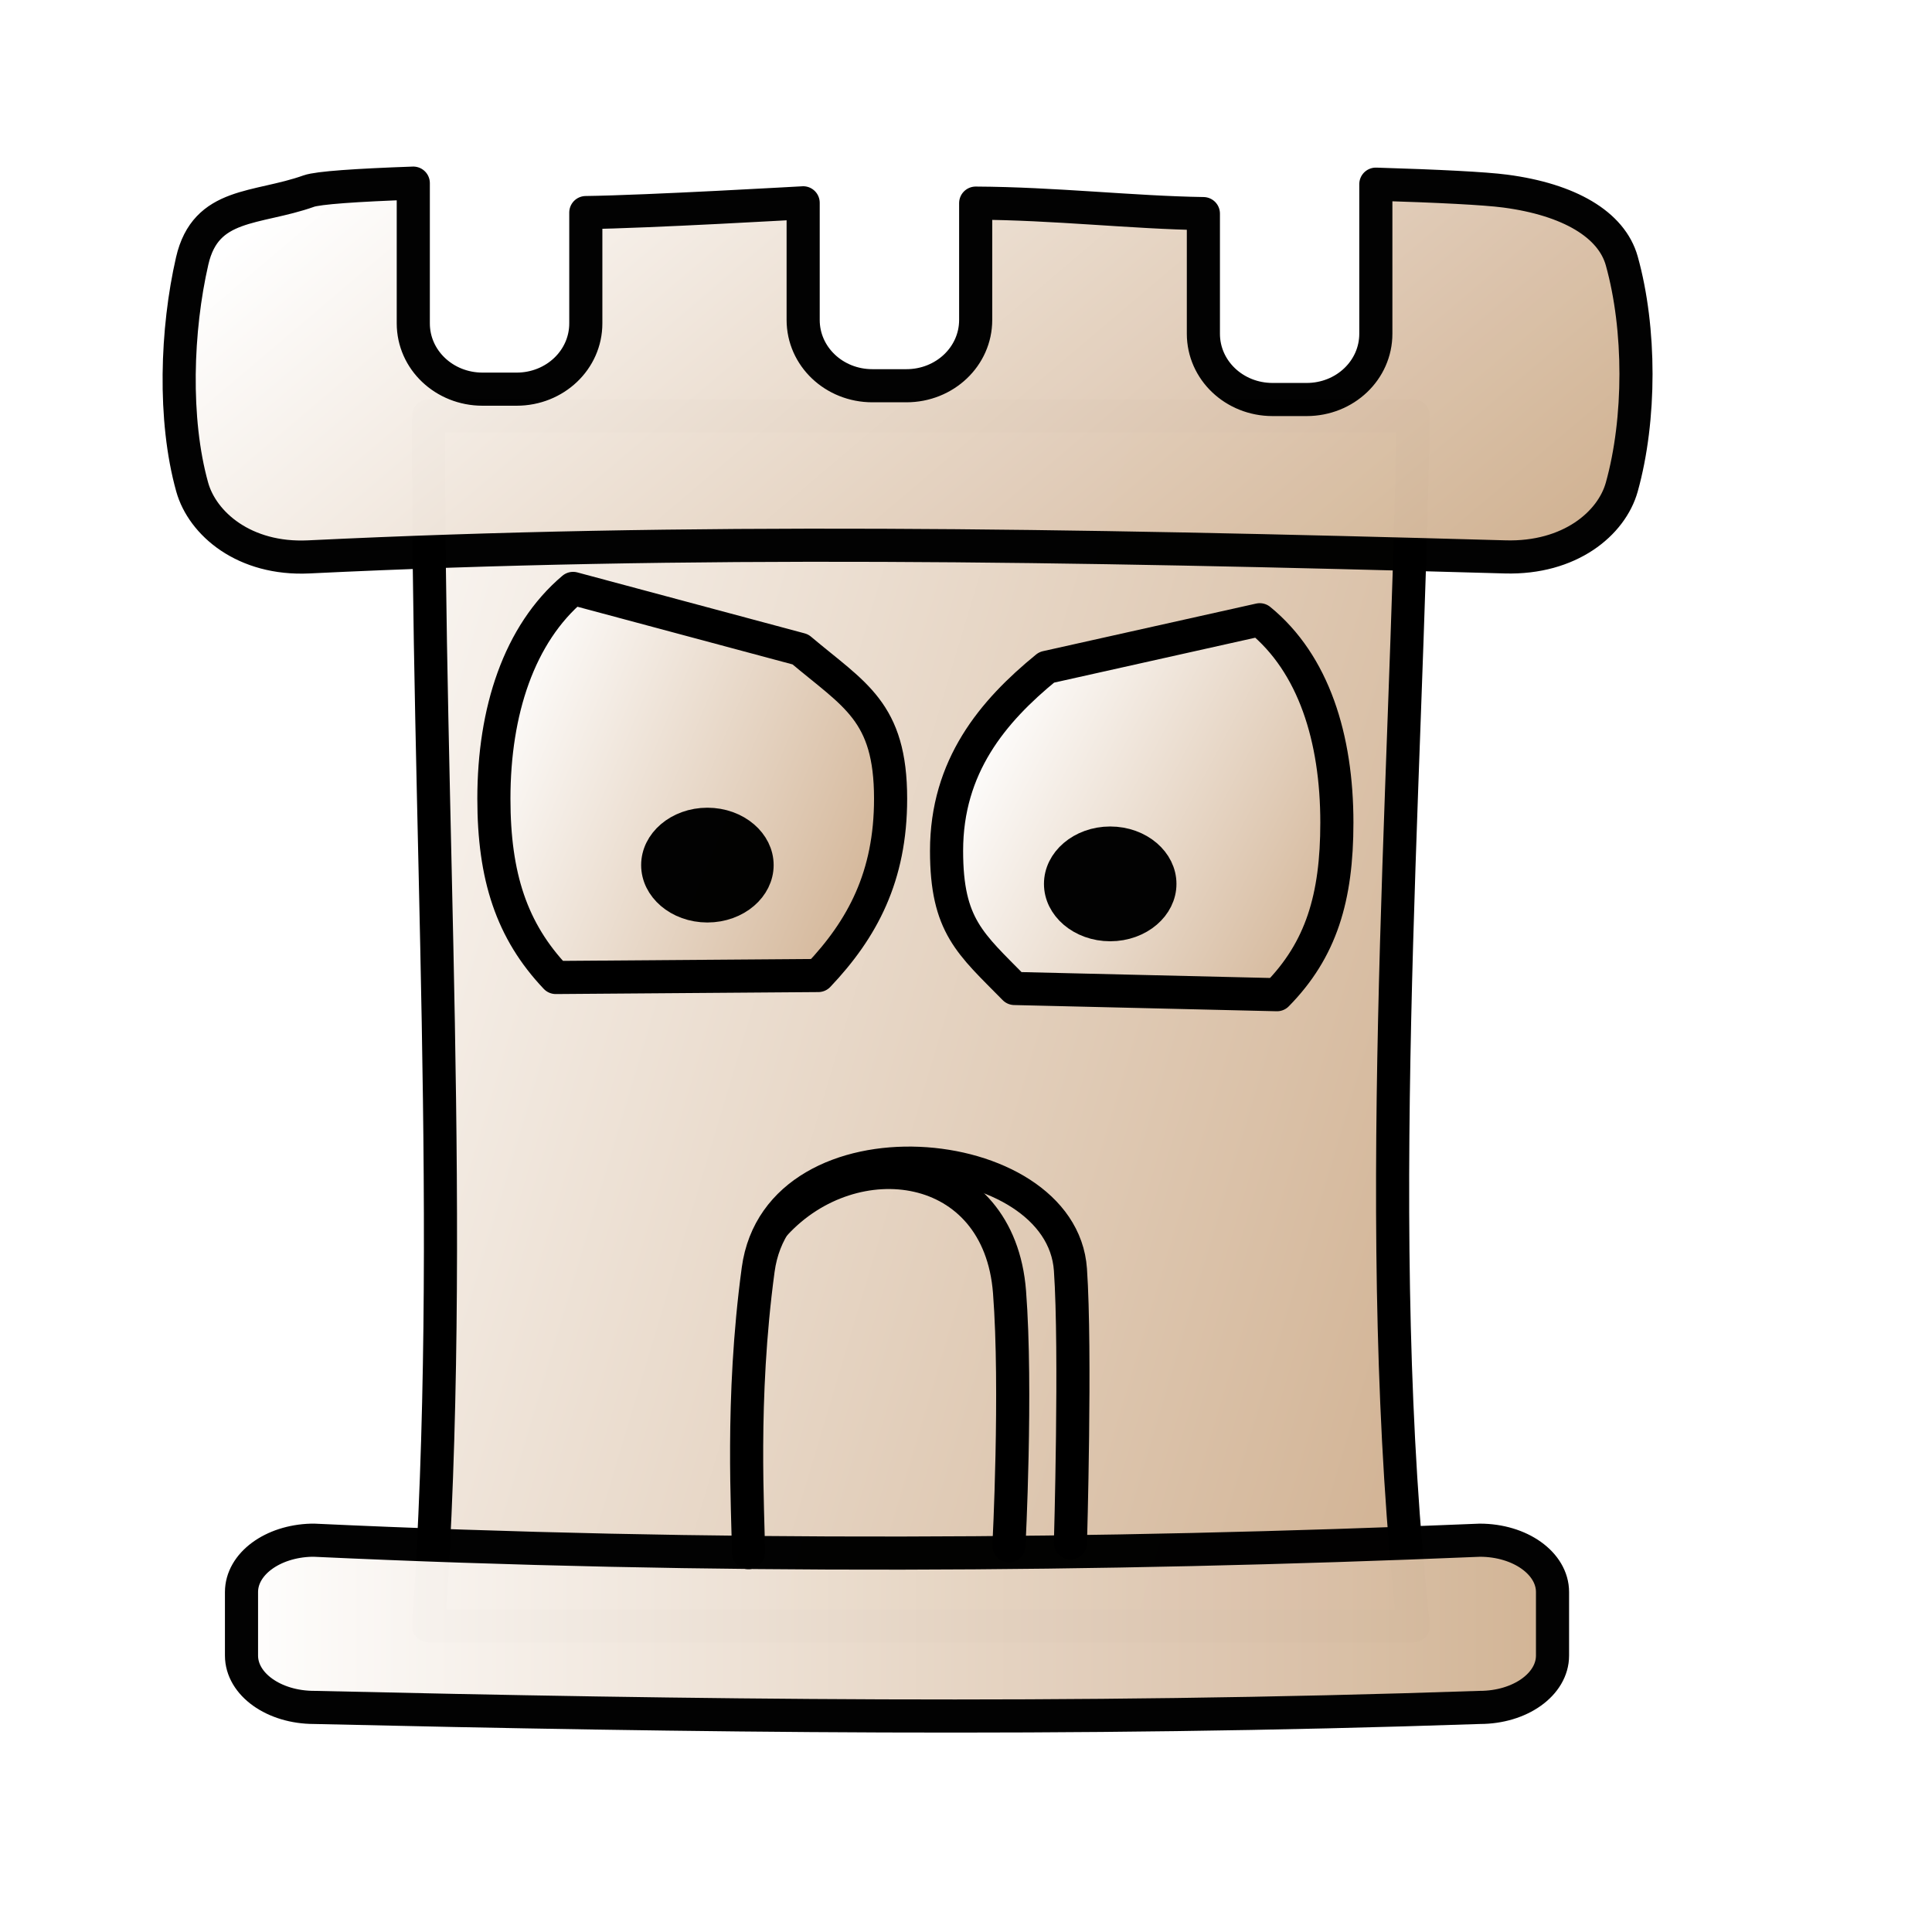
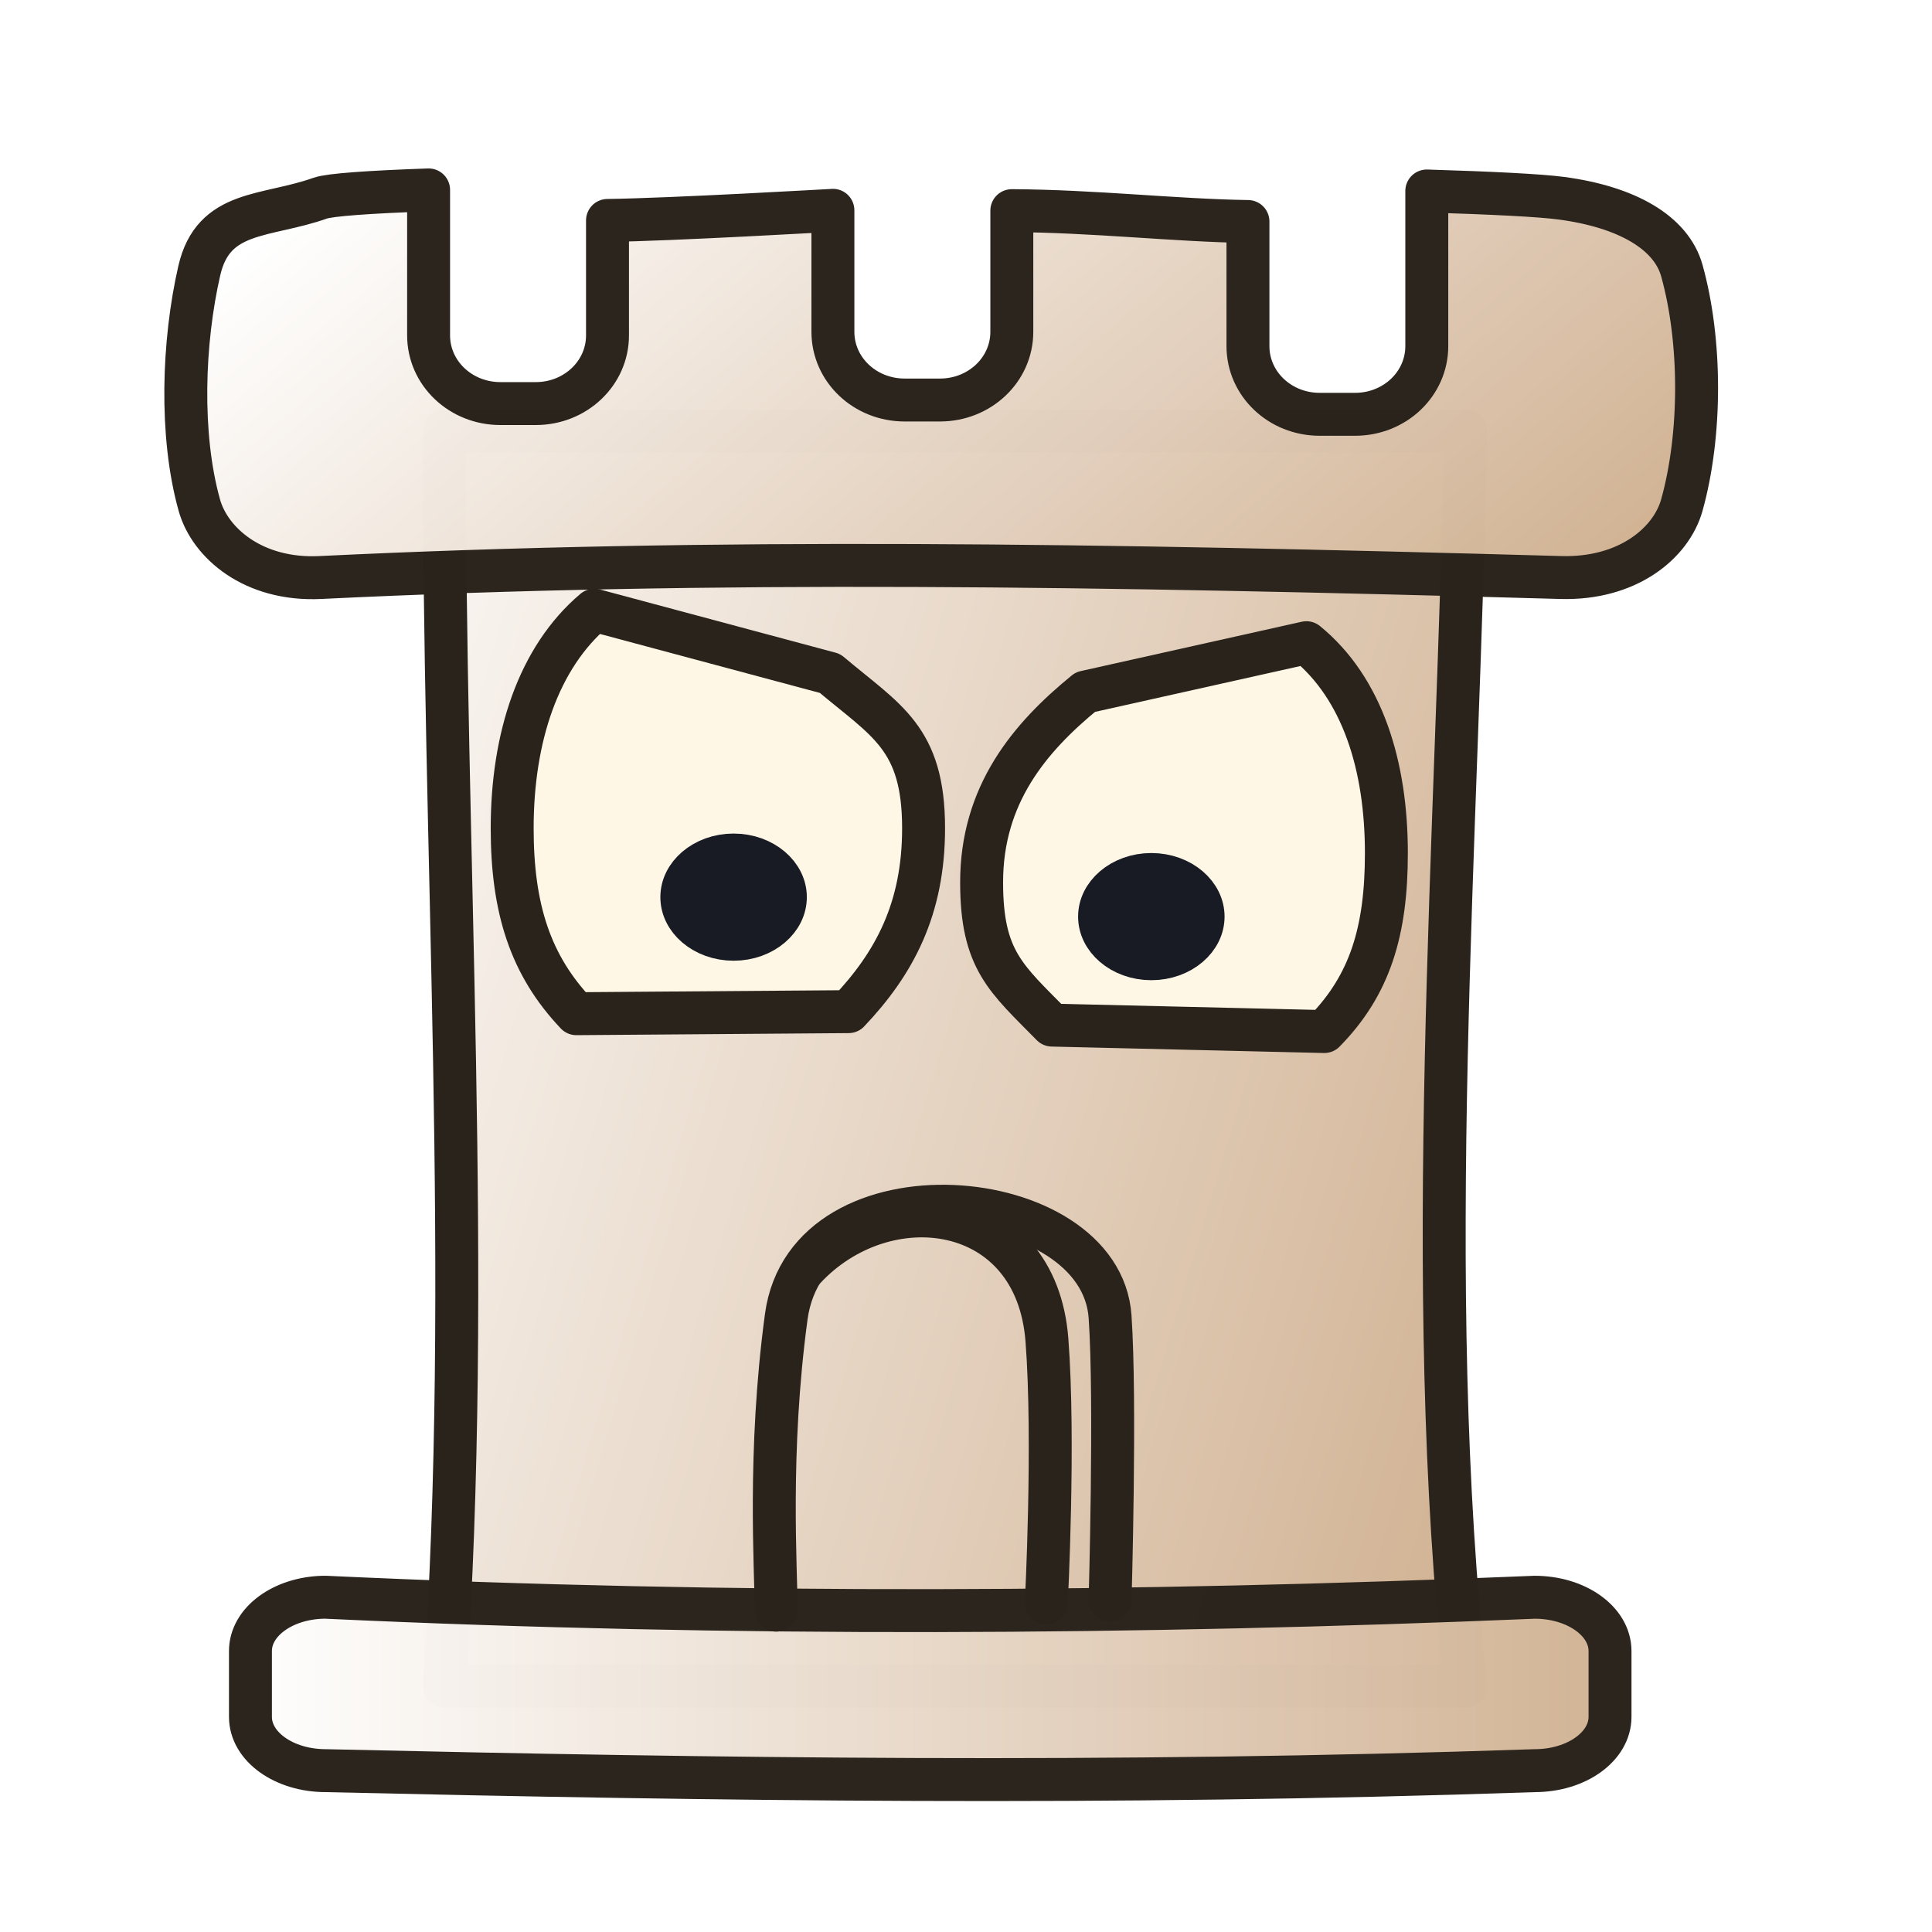
- <svg xmlns="http://www.w3.org/2000/svg" xmlns:xlink="http://www.w3.org/1999/xlink" width="700pt" height="700pt" id="svg36220" version="1.0">
+ <svg xmlns="http://www.w3.org/2000/svg" xmlns:xlink="http://www.w3.org/1999/xlink" viewBox="0 0 900 900" width="128" height="128" id="svg36220" version="1.0">
  <defs id="defs36222">
    <linearGradient id="linearGradient2392">
      <stop style="stop-color:#ffffff;stop-opacity:1;" offset="0" id="stop2394" />
      <stop style="stop-color:#d0b090;stop-opacity:1;" offset="1" id="stop2396" />
    </linearGradient>
    <linearGradient xlink:href="#linearGradient2392" id="linearGradient4315" x1="13.156" y1="426.9" x2="759.89" y2="674.653" gradientUnits="userSpaceOnUse" gradientTransform="matrix(0.899924,0,0,1,45.28308,-4.714045)" />
    <linearGradient xlink:href="#linearGradient2392" id="linearGradient2440" x1="458.298" y1="411.125" x2="667.427" y2="514.292" gradientUnits="userSpaceOnUse" gradientTransform="matrix(0.941599,0,0,0.875572,30.91315,8.992269)" />
    <linearGradient xlink:href="#linearGradient2392" id="linearGradient2446" gradientUnits="userSpaceOnUse" x1="442.087" y1="413.311" x2="667.427" y2="504.292" gradientTransform="matrix(0.941599,0,0,0.90723,-190.676,-16.63841)" />
    <linearGradient xlink:href="#linearGradient2392" id="linearGradient5753" gradientUnits="userSpaceOnUse" gradientTransform="matrix(1,0,0,0.881358,6.666667,75.68783)" x1="102" y1="801.667" x2="769.667" y2="801.667" />
    <linearGradient xlink:href="#linearGradient2392" id="linearGradient13034" gradientUnits="userSpaceOnUse" gradientTransform="matrix(1,0,0,0.792948,15.07104,76.10706)" x1="296.448" y1="-160.702" x2="739.723" y2="253.506" />
  </defs>
  <g id="layer1">
-     <path style="fill:url(#linearGradient4315);fill-opacity:1;stroke:#000000;stroke-width:16;stroke-linecap:round;stroke-linejoin:round;stroke-miterlimit:4;stroke-dasharray:none;stroke-opacity:1" d="M 207.084,200.88 C 206.291,394.217 220.311,595.281 207.084,785.442 L 682.765,785.442 C 662.051,597.126 679.373,389.001 682.765,200.88 L 207.084,200.88 z " id="rect2553" />
-     <path style="fill:url(#linearGradient2440);fill-opacity:1;stroke:#000000;stroke-width:16;stroke-linecap:round;stroke-linejoin:round;stroke-miterlimit:4;stroke-dasharray:none;stroke-opacity:1" d="M 505.589,322.385 C 479.494,343.674 457.275,370.251 457.275,411.029 C 457.275,447.287 468.731,455.815 490.08,477.533 L 616.902,480.533 C 638.251,458.815 645.83,433.685 645.83,397.427 C 645.83,356.649 634.669,320.679 608.575,299.39 L 505.589,322.385 z " id="path1327" />
-     <path id="path2442" d="M 276.848,284.26 C 250.753,306.318 238.593,343.588 238.593,385.841 C 238.593,423.41 247.142,449.713 268.491,472.217 L 395.313,471.263 C 416.662,448.76 430.24,423.41 430.24,385.841 C 430.24,343.588 412.744,335.76 386.649,313.701 L 276.848,284.26 z " style="fill:url(#linearGradient2446);fill-opacity:1;stroke:#000000;stroke-width:16;stroke-linecap:round;stroke-linejoin:round;stroke-miterlimit:4;stroke-dasharray:none;stroke-opacity:1" />
-     <path style="opacity:0.99;fill:url(#linearGradient5753);fill-opacity:1;fill-rule:evenodd;stroke:#000000;stroke-width:16;stroke-linecap:round;stroke-linejoin:round;stroke-miterlimit:4;stroke-dasharray:none;stroke-dashoffset:0;stroke-opacity:1" d="M 150.417,744.06 C 131.597,744.568 116.667,755.557 116.667,769.124 L 116.667,799.779 C 116.667,813.671 132.336,824.842 151.792,824.842 C 332.447,828.98 515.614,831.642 714.885,824.842 C 734.341,824.842 750.01,813.671 750.01,799.779 L 750.01,769.124 C 750.01,755.232 734.341,744.06 714.885,744.06 C 530.105,751.775 342.851,752.947 151.792,744.06 C 151.336,744.06 150.868,744.048 150.417,744.06 z " id="rect4830" />
-     <path style="opacity:0.99;fill:url(#linearGradient13034);fill-opacity:1;fill-rule:evenodd;stroke:#000000;stroke-width:16;stroke-linecap:round;stroke-linejoin:round;stroke-miterlimit:4;stroke-dasharray:none;stroke-dashoffset:0;stroke-opacity:1" d="M 283,102.688 L 283,156.219 C 283,173.828 268.095,188 249.562,188 L 233.125,188 C 214.593,188 199.656,173.828 199.656,156.219 L 199.656,88.469 C 172.012,89.439 153.654,90.725 149.188,92.312 C 123.833,101.327 99.414,97.451 92.844,126.062 C 85.237,159.188 83.69,202.493 92.844,235.281 C 97.776,252.947 118.022,270.542 149.188,269.031 C 332.409,260.151 511.737,262.985 727.125,269.031 C 758.318,269.917 778.537,252.947 783.469,235.281 C 792.623,202.493 792.623,158.85 783.469,126.062 C 778.537,108.396 758.001,96.371 727.125,92.312 C 717.326,91.025 695.045,89.893 664.656,88.969 L 664.656,161.219 C 664.656,178.828 649.751,193 631.219,193 L 614.781,193 C 596.249,193 581.344,178.828 581.344,161.219 L 581.344,103.188 C 547.169,102.673 509.616,98.318 471.344,98.125 L 471.344,154.562 C 471.344,172.171 456.407,186.344 437.875,186.344 L 421.438,186.344 C 402.905,186.344 388,172.171 388,154.562 L 388,97.969 C 387.834,97.969 313.048,102.306 283,102.688 z " id="rect5730" />
-     <path transform="matrix(1.015517,0,0,0.911729,-63.30401,107.7069)" d="M 422.054 340.25 A 23.202 22.097 0 1 1  375.65,340.25 A 23.202 22.097 0 1 1  422.054 340.25 z" id="path5797" style="opacity:0.99;fill:#000000;fill-opacity:1;fill-rule:evenodd;stroke:#000000;stroke-width:16.628;stroke-linecap:round;stroke-linejoin:round;stroke-miterlimit:4;stroke-dasharray:none;stroke-dashoffset:0;stroke-opacity:1" />
-     <path style="opacity:0.99;fill:#000000;fill-opacity:1;fill-rule:evenodd;stroke:#000000;stroke-width:16.628;stroke-linecap:round;stroke-linejoin:round;stroke-miterlimit:4;stroke-dasharray:none;stroke-dashoffset:0;stroke-opacity:1" id="path5758" d="M 422.054 340.25 A 23.202 22.097 0 1 1  375.65,340.25 A 23.202 22.097 0 1 1  422.054 340.25 z" transform="matrix(1.015517,0,0,0.911729,131.2927,116.7792)" />
-     <path style="fill:none;fill-opacity:0.75;fill-rule:evenodd;stroke:#000000;stroke-width:16;stroke-linecap:round;stroke-linejoin:round;stroke-miterlimit:4;stroke-dasharray:none;stroke-opacity:1" d="M 361.553,750.078 C 361.553,731.222 357.708,676.643 366.267,613.37 C 376.348,538.851 512.81,550.91 517.117,613.37 C 519.826,652.667 517.117,745.364 517.117,745.364" id="path5000" />
-     <path style="fill:none;fill-opacity:0.75;fill-rule:evenodd;stroke:#000000;stroke-width:16;stroke-linecap:round;stroke-linejoin:round;stroke-miterlimit:4;stroke-dasharray:none;stroke-opacity:1" d="M 374.559,591.181 C 412.272,550.326 482.694,559.129 487.696,624.179 C 491.321,671.31 487.41,746.744 487.41,746.744" id="path5903" />
+     <path style="fill:url(#linearGradient4315);fill-opacity:1;stroke:#29231c;stroke-width:20;stroke-linecap:round;stroke-linejoin:round;stroke-miterlimit:4;stroke-dasharray:none;stroke-opacity:1" d="M 207.084,200.88 C 206.291,394.217 220.311,595.281 207.084,785.442 L 682.765,785.442 C 662.051,597.126 679.373,389.001 682.765,200.88 L 207.084,200.88 z " id="rect2553" />
+     <path style="fill:#fff7e6;fill-opacity:1;stroke:#29231c;stroke-width:20;stroke-linecap:round;stroke-linejoin:round;stroke-miterlimit:4;stroke-dasharray:none;stroke-opacity:1" d="M 505.589,322.385 C 479.494,343.674 457.275,370.251 457.275,411.029 C 457.275,447.287 468.731,455.815 490.08,477.533 L 616.902,480.533 C 638.251,458.815 645.83,433.685 645.83,397.427 C 645.83,356.649 634.669,320.679 608.575,299.39 L 505.589,322.385 z " id="path1327" />
+     <path id="path2442" d="M 276.848,284.26 C 250.753,306.318 238.593,343.588 238.593,385.841 C 238.593,423.41 247.142,449.713 268.491,472.217 L 395.313,471.263 C 416.662,448.76 430.24,423.41 430.24,385.841 C 430.24,343.588 412.744,335.76 386.649,313.701 L 276.848,284.26 z " style="fill:#fff7e6;fill-opacity:1;stroke:#29231c;stroke-width:20;stroke-linecap:round;stroke-linejoin:round;stroke-miterlimit:4;stroke-dasharray:none;stroke-opacity:1" />
+     <path style="opacity:0.99;fill:url(#linearGradient5753);fill-opacity:1;fill-rule:evenodd;stroke:#29231c;stroke-width:20;stroke-linecap:round;stroke-linejoin:round;stroke-miterlimit:4;stroke-dasharray:none;stroke-dashoffset:0;stroke-opacity:1" d="M 150.417,744.06 C 131.597,744.568 116.667,755.557 116.667,769.124 L 116.667,799.779 C 116.667,813.671 132.336,824.842 151.792,824.842 C 332.447,828.98 515.614,831.642 714.885,824.842 C 734.341,824.842 750.01,813.671 750.01,799.779 L 750.01,769.124 C 750.01,755.232 734.341,744.06 714.885,744.06 C 530.105,751.775 342.851,752.947 151.792,744.06 C 151.336,744.06 150.868,744.048 150.417,744.06 z " id="rect4830" />
+     <path style="opacity:0.99;fill:url(#linearGradient13034);fill-opacity:1;fill-rule:evenodd;stroke:#29231c;stroke-width:20;stroke-linecap:round;stroke-linejoin:round;stroke-miterlimit:4;stroke-dasharray:none;stroke-dashoffset:0;stroke-opacity:1" d="M 283,102.688 L 283,156.219 C 283,173.828 268.095,188 249.562,188 L 233.125,188 C 214.593,188 199.656,173.828 199.656,156.219 L 199.656,88.469 C 172.012,89.439 153.654,90.725 149.188,92.312 C 123.833,101.327 99.414,97.451 92.844,126.062 C 85.237,159.188 83.69,202.493 92.844,235.281 C 97.776,252.947 118.022,270.542 149.188,269.031 C 332.409,260.151 511.737,262.985 727.125,269.031 C 758.318,269.917 778.537,252.947 783.469,235.281 C 792.623,202.493 792.623,158.85 783.469,126.062 C 778.537,108.396 758.001,96.371 727.125,92.312 C 717.326,91.025 695.045,89.893 664.656,88.969 L 664.656,161.219 C 664.656,178.828 649.751,193 631.219,193 L 614.781,193 C 596.249,193 581.344,178.828 581.344,161.219 L 581.344,103.188 C 547.169,102.673 509.616,98.318 471.344,98.125 L 471.344,154.562 C 471.344,172.171 456.407,186.344 437.875,186.344 L 421.438,186.344 C 402.905,186.344 388,172.171 388,154.562 L 388,97.969 C 387.834,97.969 313.048,102.306 283,102.688 z " id="rect5730" />
+     <path transform="matrix(1.015517,0,0,0.911729,-63.30401,107.7069)" d="M 422.054 340.25 A 23.202 22.097 0 1 1  375.65,340.25 A 23.202 22.097 0 1 1  422.054 340.25 z" id="path5797" style="opacity:0.99;fill:#161922;fill-opacity:1;fill-rule:evenodd;stroke:#161922;stroke-width:20.785;stroke-linecap:round;stroke-linejoin:round;stroke-miterlimit:4;stroke-dasharray:none;stroke-dashoffset:0;stroke-opacity:1" />
+     <path style="opacity:0.99;fill:#161922;fill-opacity:1;fill-rule:evenodd;stroke:#161922;stroke-width:20.785;stroke-linecap:round;stroke-linejoin:round;stroke-miterlimit:4;stroke-dasharray:none;stroke-dashoffset:0;stroke-opacity:1" id="path5758" d="M 422.054 340.25 A 23.202 22.097 0 1 1  375.65,340.25 A 23.202 22.097 0 1 1  422.054 340.25 z" transform="matrix(1.015517,0,0,0.911729,131.2927,116.7792)" />
+     <path style="fill:none;fill-opacity:0.75;fill-rule:evenodd;stroke:#29231c;stroke-width:20;stroke-linecap:round;stroke-linejoin:round;stroke-miterlimit:4;stroke-dasharray:none;stroke-opacity:1" d="M 361.553,750.078 C 361.553,731.222 357.708,676.643 366.267,613.37 C 376.348,538.851 512.81,550.91 517.117,613.37 C 519.826,652.667 517.117,745.364 517.117,745.364" id="path5000" />
+     <path style="fill:none;fill-opacity:0.75;fill-rule:evenodd;stroke:#29231c;stroke-width:20;stroke-linecap:round;stroke-linejoin:round;stroke-miterlimit:4;stroke-dasharray:none;stroke-opacity:1" d="M 374.559,591.181 C 412.272,550.326 482.694,559.129 487.696,624.179 C 491.321,671.31 487.41,746.744 487.41,746.744" id="path5903" />
  </g>
</svg>
